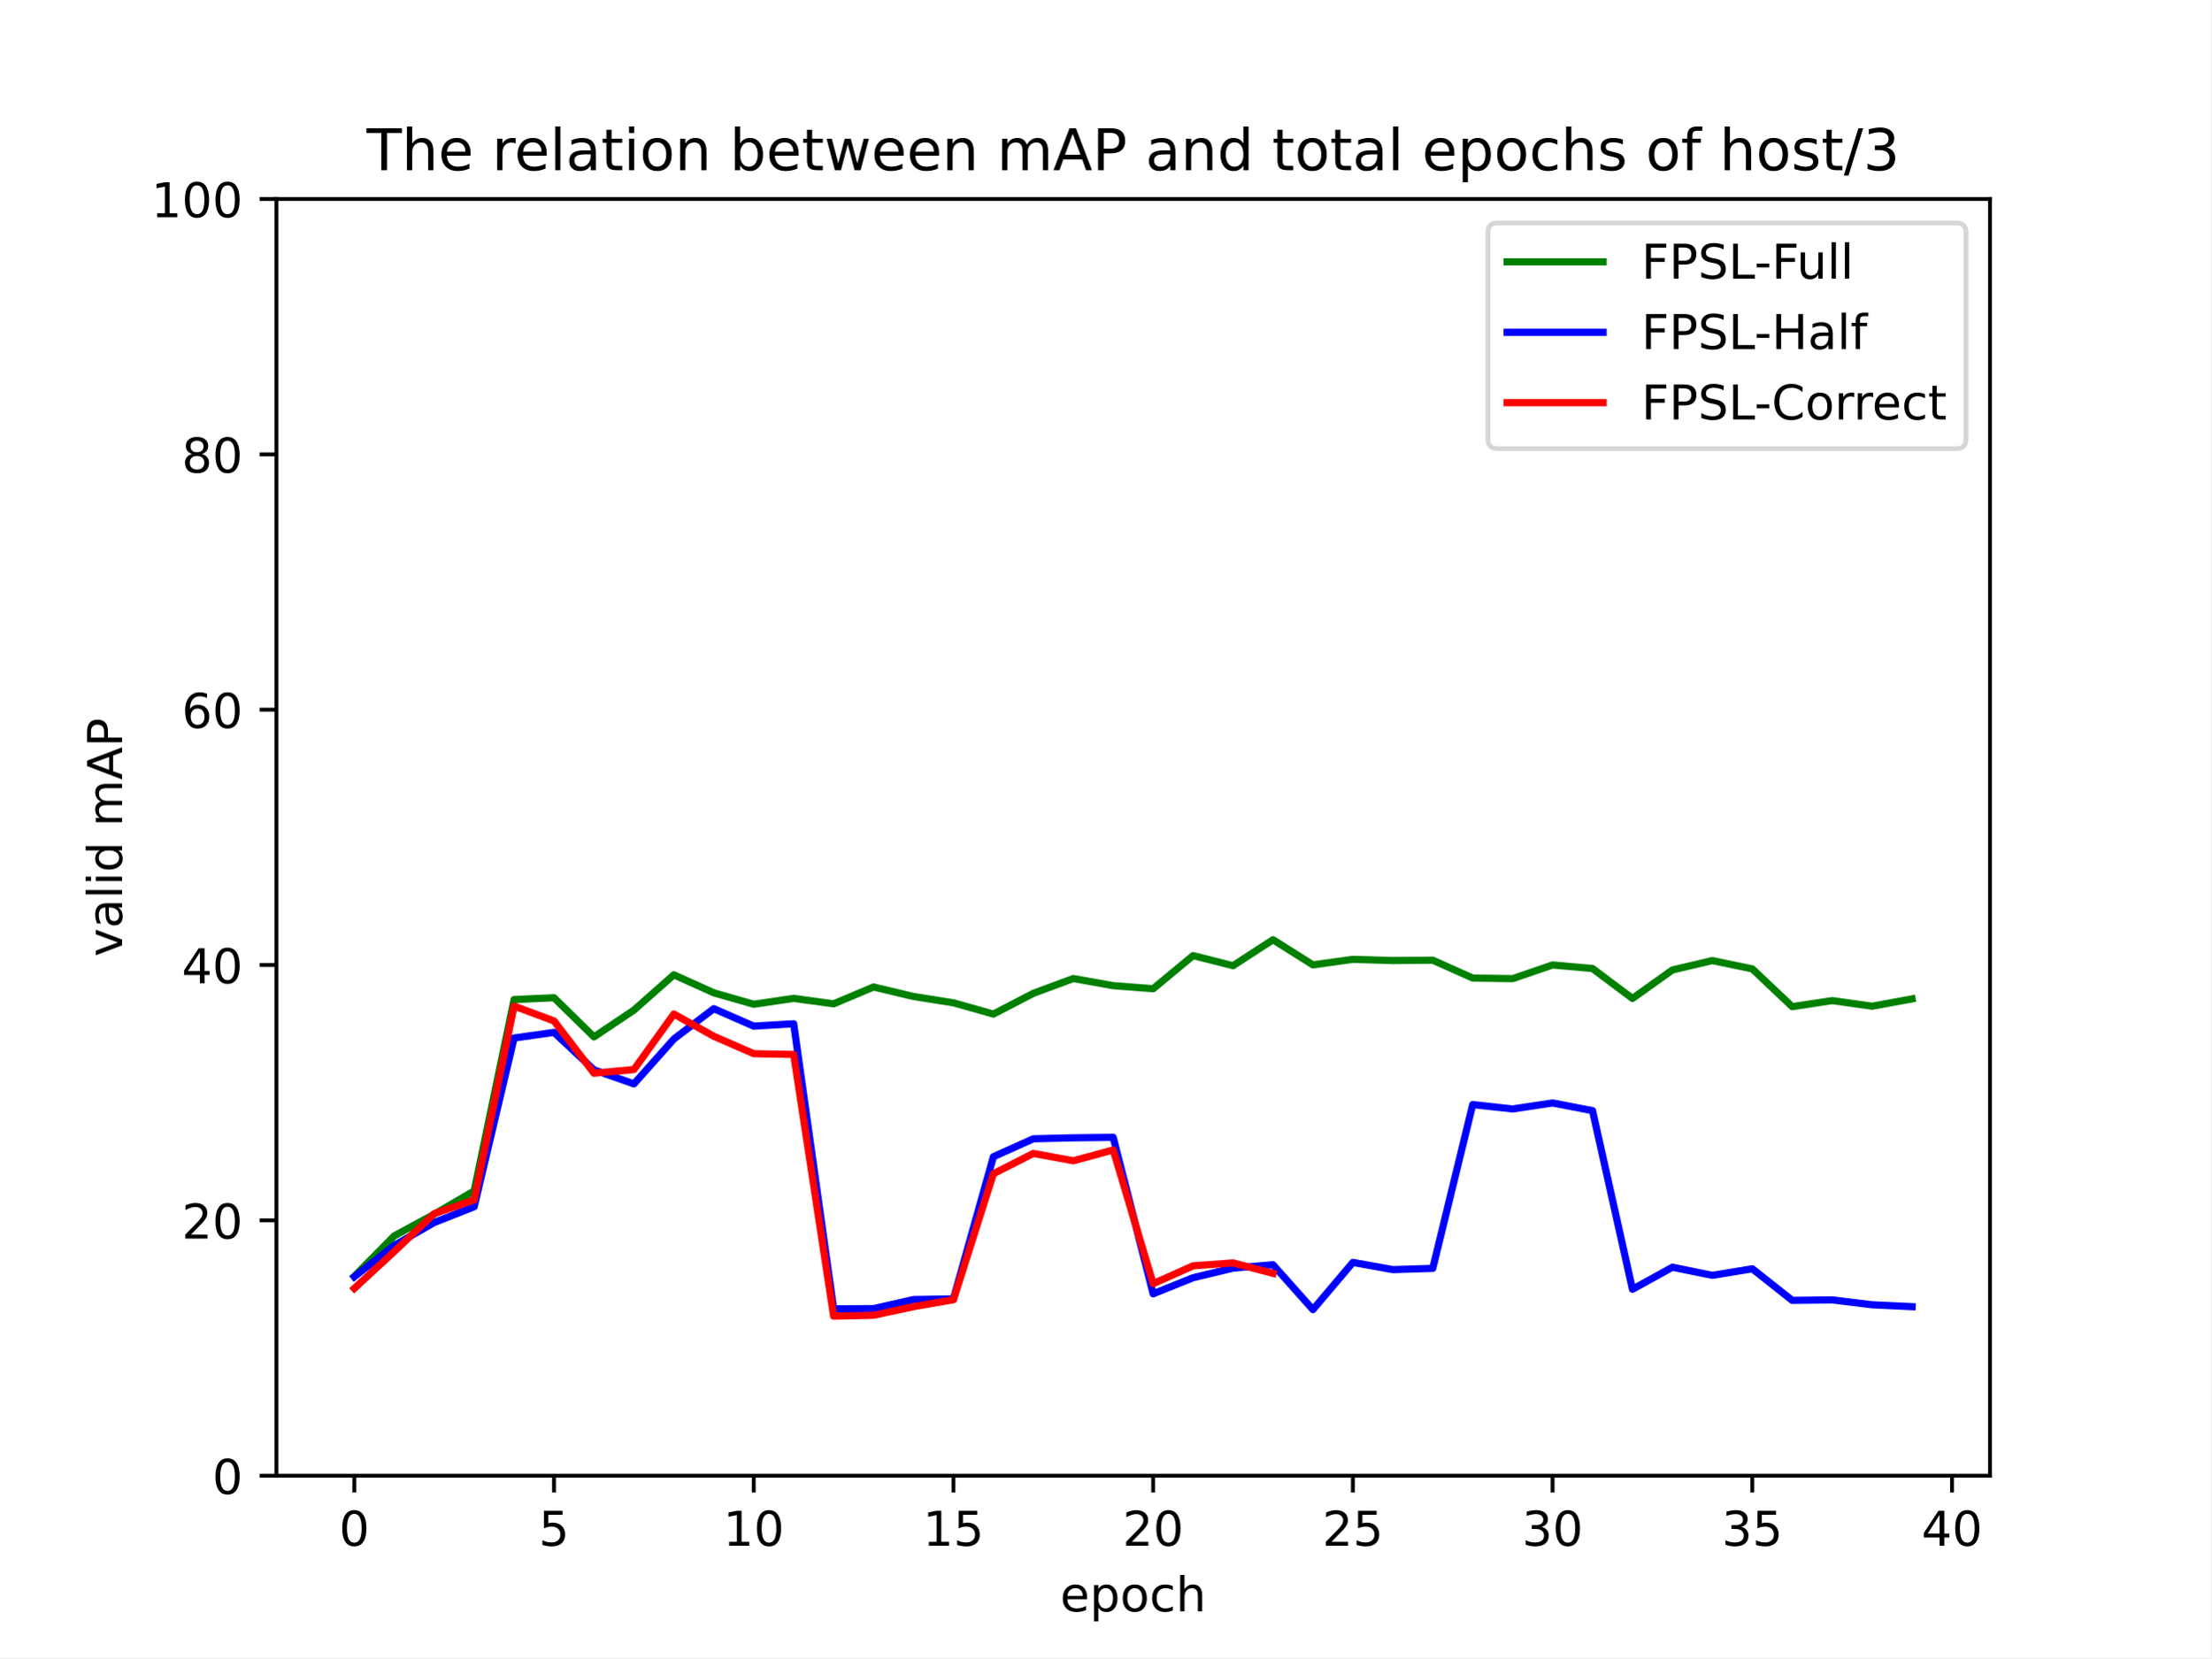
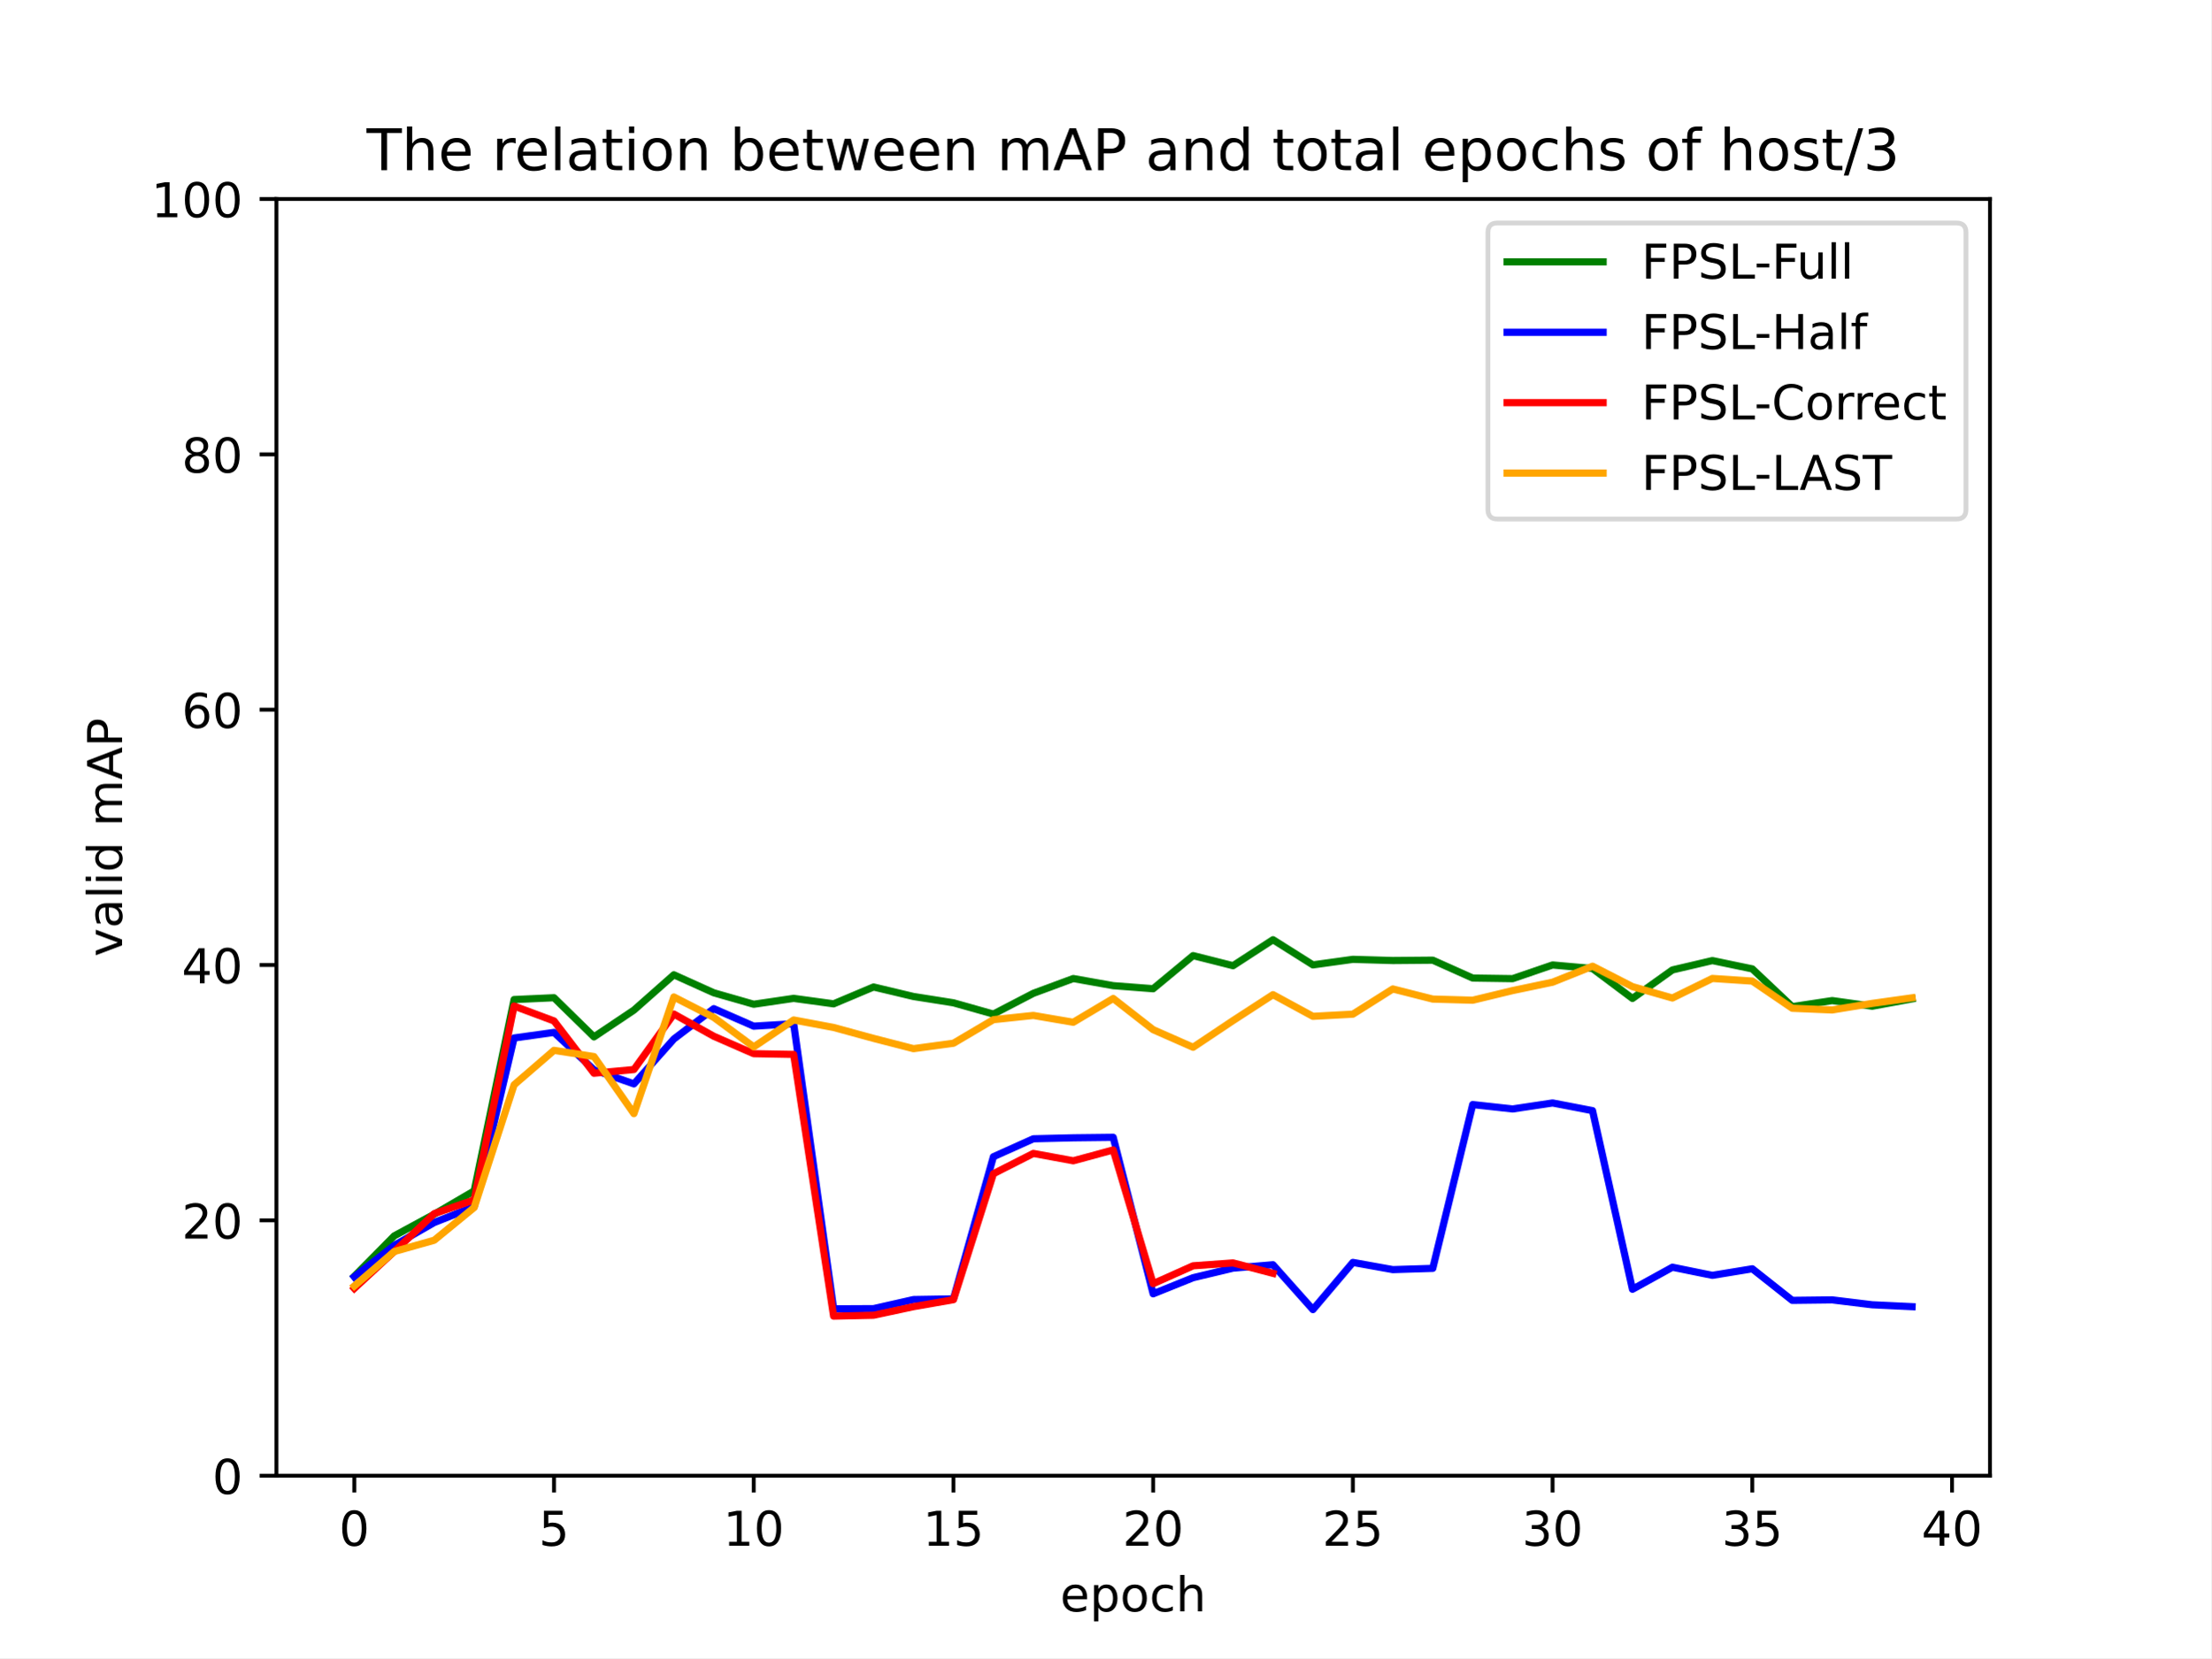
<svg xmlns="http://www.w3.org/2000/svg" xmlns:xlink="http://www.w3.org/1999/xlink" width="460.8pt" height="345.6pt" viewBox="0 0 460.8 345.6" version="1.1">
  <defs>
    <style type="text/css">*{stroke-linejoin: round; stroke-linecap: butt}</style>
  </defs>
  <g id="figure_1">
    <g id="patch_1">
      <path d="M 0 345.6  L 460.8 345.6  L 460.8 0  L 0 0  z " style="fill: #ffffff" />
    </g>
    <g id="axes_1">
      <g id="patch_2">
        <path d="M 57.6 307.584  L 414.72 307.584  L 414.72 41.472  L 57.6 41.472  z " style="fill: #ffffff" />
      </g>
      <g id="matplotlib.axis_1">
        <g id="xtick_1">
          <g id="line2d_1">
            <defs>
-               <path id="m39680743c1" d="M 0 0  L 0 3.5  " style="stroke: #000000; stroke-width: 0.8" />
-             </defs>
-             <g>
-               <use xlink:href="#m39680743c1" x="73.833" y="307.584" style="stroke: #000000; stroke-width: 0.8" />
+               <path id="m788d7ab21c" d="M 0 0  L 0 3.5  " style="stroke: #000000; stroke-width: 0.8" />
+             </defs>
+             <g>
+               <use xlink:href="#m788d7ab21c" x="73.833" y="307.584" style="stroke: #000000; stroke-width: 0.8" />
            </g>
          </g>
          <g id="text_1">
            <g transform="translate(70.65148 322.1824) scale(0.1 -0.1)">
              <defs>
                <path id="DejaVuSans-30" d="M 2034 4250  Q 1547 4250 1301 3770  Q 1056 3291 1056 2328  Q 1056 1369 1301 889  Q 1547 409 2034 409  Q 2525 409 2770 889  Q 3016 1369 3016 2328  Q 3016 3291 2770 3770  Q 2525 4250 2034 4250  z M 2034 4750  Q 2819 4750 3233 4129  Q 3647 3509 3647 2328  Q 3647 1150 3233 529  Q 2819 -91 2034 -91  Q 1250 -91 836 529  Q 422 1150 422 2328  Q 422 3509 836 4129  Q 1250 4750 2034 4750  z " transform="scale(0.015625)" />
              </defs>
              <use xlink:href="#DejaVuSans-30" />
            </g>
          </g>
        </g>
        <g id="xtick_2">
          <g id="line2d_2">
            <g>
-               <use xlink:href="#m39680743c1" x="115.455" y="307.584" style="stroke: #000000; stroke-width: 0.8" />
+               <use xlink:href="#m788d7ab21c" x="115.455" y="307.584" style="stroke: #000000; stroke-width: 0.8" />
            </g>
          </g>
          <g id="text_2">
            <g transform="translate(112.2739 322.1824) scale(0.1 -0.1)">
              <defs>
                <path id="DejaVuSans-35" d="M 691 4666  L 3169 4666  L 3169 4134  L 1269 4134  L 1269 2991  Q 1406 3038 1543 3061  Q 1681 3084 1819 3084  Q 2600 3084 3056 2656  Q 3513 2228 3513 1497  Q 3513 744 3044 326  Q 2575 -91 1722 -91  Q 1428 -91 1123 -41  Q 819 9 494 109  L 494 744  Q 775 591 1075 516  Q 1375 441 1709 441  Q 2250 441 2565 725  Q 2881 1009 2881 1497  Q 2881 1984 2565 2268  Q 2250 2553 1709 2553  Q 1456 2553 1204 2497  Q 953 2441 691 2322  L 691 4666  z " transform="scale(0.015625)" />
              </defs>
              <use xlink:href="#DejaVuSans-35" />
            </g>
          </g>
        </g>
        <g id="xtick_3">
          <g id="line2d_3">
            <g>
-               <use xlink:href="#m39680743c1" x="157.077" y="307.584" style="stroke: #000000; stroke-width: 0.8" />
+               <use xlink:href="#m788d7ab21c" x="157.077" y="307.584" style="stroke: #000000; stroke-width: 0.8" />
            </g>
          </g>
          <g id="text_3">
            <g transform="translate(150.715 322.1824) scale(0.1 -0.1)">
              <defs>
                <path id="DejaVuSans-31" d="M 794 531  L 1825 531  L 1825 4091  L 703 3866  L 703 4441  L 1819 4666  L 2450 4666  L 2450 531  L 3481 531  L 3481 0  L 794 0  L 794 531  z " transform="scale(0.015625)" />
              </defs>
              <use xlink:href="#DejaVuSans-31" />
              <use xlink:href="#DejaVuSans-30" x="63.623" />
            </g>
          </g>
        </g>
        <g id="xtick_4">
          <g id="line2d_4">
            <g>
-               <use xlink:href="#m39680743c1" x="198.7" y="307.584" style="stroke: #000000; stroke-width: 0.8" />
+               <use xlink:href="#m788d7ab21c" x="198.7" y="307.584" style="stroke: #000000; stroke-width: 0.8" />
            </g>
          </g>
          <g id="text_4">
            <g transform="translate(192.3374 322.1824) scale(0.1 -0.1)">
              <use xlink:href="#DejaVuSans-31" />
              <use xlink:href="#DejaVuSans-35" x="63.623" />
            </g>
          </g>
        </g>
        <g id="xtick_5">
          <g id="line2d_5">
            <g>
-               <use xlink:href="#m39680743c1" x="240.322" y="307.584" style="stroke: #000000; stroke-width: 0.8" />
+               <use xlink:href="#m788d7ab21c" x="240.322" y="307.584" style="stroke: #000000; stroke-width: 0.8" />
            </g>
          </g>
          <g id="text_5">
            <g transform="translate(233.9597 322.1824) scale(0.1 -0.1)">
              <defs>
                <path id="DejaVuSans-32" d="M 1228 531  L 3431 531  L 3431 0  L 469 0  L 469 531  Q 828 903 1448 1529  Q 2069 2156 2228 2338  Q 2531 2678 2651 2914  Q 2772 3150 2772 3378  Q 2772 3750 2511 3984  Q 2250 4219 1831 4219  Q 1534 4219 1204 4116  Q 875 4013 500 3803  L 500 4441  Q 881 4594 1212 4672  Q 1544 4750 1819 4750  Q 2544 4750 2975 4387  Q 3406 4025 3406 3419  Q 3406 3131 3298 2873  Q 3191 2616 2906 2266  Q 2828 2175 2409 1742  Q 1991 1309 1228 531  z " transform="scale(0.015625)" />
              </defs>
              <use xlink:href="#DejaVuSans-32" />
              <use xlink:href="#DejaVuSans-30" x="63.623" />
            </g>
          </g>
        </g>
        <g id="xtick_6">
          <g id="line2d_6">
            <g>
-               <use xlink:href="#m39680743c1" x="281.945" y="307.584" style="stroke: #000000; stroke-width: 0.8" />
+               <use xlink:href="#m788d7ab21c" x="281.945" y="307.584" style="stroke: #000000; stroke-width: 0.8" />
            </g>
          </g>
          <g id="text_6">
            <g transform="translate(275.5821 322.1824) scale(0.1 -0.1)">
              <use xlink:href="#DejaVuSans-32" />
              <use xlink:href="#DejaVuSans-35" x="63.623" />
            </g>
          </g>
        </g>
        <g id="xtick_7">
          <g id="line2d_7">
            <g>
-               <use xlink:href="#m39680743c1" x="323.567" y="307.584" style="stroke: #000000; stroke-width: 0.8" />
+               <use xlink:href="#m788d7ab21c" x="323.567" y="307.584" style="stroke: #000000; stroke-width: 0.8" />
            </g>
          </g>
          <g id="text_7">
            <g transform="translate(317.2045 322.1824) scale(0.1 -0.1)">
              <defs>
                <path id="DejaVuSans-33" d="M 2597 2516  Q 3050 2419 3304 2112  Q 3559 1806 3559 1356  Q 3559 666 3084 287  Q 2609 -91 1734 -91  Q 1441 -91 1130 -33  Q 819 25 488 141  L 488 750  Q 750 597 1062 519  Q 1375 441 1716 441  Q 2309 441 2620 675  Q 2931 909 2931 1356  Q 2931 1769 2642 2001  Q 2353 2234 1838 2234  L 1294 2234  L 1294 2753  L 1863 2753  Q 2328 2753 2575 2939  Q 2822 3125 2822 3475  Q 2822 3834 2567 4026  Q 2313 4219 1838 4219  Q 1578 4219 1281 4162  Q 984 4106 628 3988  L 628 4550  Q 988 4650 1302 4700  Q 1616 4750 1894 4750  Q 2613 4750 3031 4423  Q 3450 4097 3450 3541  Q 3450 3153 3228 2886  Q 3006 2619 2597 2516  z " transform="scale(0.015625)" />
              </defs>
              <use xlink:href="#DejaVuSans-33" />
              <use xlink:href="#DejaVuSans-30" x="63.623" />
            </g>
          </g>
        </g>
        <g id="xtick_8">
          <g id="line2d_8">
            <g>
-               <use xlink:href="#m39680743c1" x="365.189" y="307.584" style="stroke: #000000; stroke-width: 0.8" />
+               <use xlink:href="#m788d7ab21c" x="365.189" y="307.584" style="stroke: #000000; stroke-width: 0.8" />
            </g>
          </g>
          <g id="text_8">
            <g transform="translate(358.8269 322.1824) scale(0.1 -0.1)">
              <use xlink:href="#DejaVuSans-33" />
              <use xlink:href="#DejaVuSans-35" x="63.623" />
            </g>
          </g>
        </g>
        <g id="xtick_9">
          <g id="line2d_9">
            <g>
-               <use xlink:href="#m39680743c1" x="406.812" y="307.584" style="stroke: #000000; stroke-width: 0.8" />
+               <use xlink:href="#m788d7ab21c" x="406.812" y="307.584" style="stroke: #000000; stroke-width: 0.8" />
            </g>
          </g>
          <g id="text_9">
            <g transform="translate(400.4492 322.1824) scale(0.1 -0.1)">
              <defs>
                <path id="DejaVuSans-34" d="M 2419 4116  L 825 1625  L 2419 1625  L 2419 4116  z M 2253 4666  L 3047 4666  L 3047 1625  L 3713 1625  L 3713 1100  L 3047 1100  L 3047 0  L 2419 0  L 2419 1100  L 313 1100  L 313 1709  L 2253 4666  z " transform="scale(0.015625)" />
              </defs>
              <use xlink:href="#DejaVuSans-34" />
              <use xlink:href="#DejaVuSans-30" x="63.623" />
            </g>
          </g>
        </g>
        <g id="text_10">
          <g transform="translate(220.9319 335.8606) scale(0.1 -0.1)">
            <defs>
              <path id="DejaVuSans-65" d="M 3597 1894  L 3597 1613  L 953 1613  Q 991 1019 1311 708  Q 1631 397 2203 397  Q 2534 397 2845 478  Q 3156 559 3463 722  L 3463 178  Q 3153 47 2828 -22  Q 2503 -91 2169 -91  Q 1331 -91 842 396  Q 353 884 353 1716  Q 353 2575 817 3079  Q 1281 3584 2069 3584  Q 2775 3584 3186 3129  Q 3597 2675 3597 1894  z M 3022 2063  Q 3016 2534 2758 2815  Q 2500 3097 2075 3097  Q 1594 3097 1305 2825  Q 1016 2553 972 2059  L 3022 2063  z " transform="scale(0.015625)" />
              <path id="DejaVuSans-70" d="M 1159 525  L 1159 -1331  L 581 -1331  L 581 3500  L 1159 3500  L 1159 2969  Q 1341 3281 1617 3432  Q 1894 3584 2278 3584  Q 2916 3584 3314 3078  Q 3713 2572 3713 1747  Q 3713 922 3314 415  Q 2916 -91 2278 -91  Q 1894 -91 1617 61  Q 1341 213 1159 525  z M 3116 1747  Q 3116 2381 2855 2742  Q 2594 3103 2138 3103  Q 1681 3103 1420 2742  Q 1159 2381 1159 1747  Q 1159 1113 1420 752  Q 1681 391 2138 391  Q 2594 391 2855 752  Q 3116 1113 3116 1747  z " transform="scale(0.015625)" />
              <path id="DejaVuSans-6f" d="M 1959 3097  Q 1497 3097 1228 2736  Q 959 2375 959 1747  Q 959 1119 1226 758  Q 1494 397 1959 397  Q 2419 397 2687 759  Q 2956 1122 2956 1747  Q 2956 2369 2687 2733  Q 2419 3097 1959 3097  z M 1959 3584  Q 2709 3584 3137 3096  Q 3566 2609 3566 1747  Q 3566 888 3137 398  Q 2709 -91 1959 -91  Q 1206 -91 779 398  Q 353 888 353 1747  Q 353 2609 779 3096  Q 1206 3584 1959 3584  z " transform="scale(0.015625)" />
              <path id="DejaVuSans-63" d="M 3122 3366  L 3122 2828  Q 2878 2963 2633 3030  Q 2388 3097 2138 3097  Q 1578 3097 1268 2742  Q 959 2388 959 1747  Q 959 1106 1268 751  Q 1578 397 2138 397  Q 2388 397 2633 464  Q 2878 531 3122 666  L 3122 134  Q 2881 22 2623 -34  Q 2366 -91 2075 -91  Q 1284 -91 818 406  Q 353 903 353 1747  Q 353 2603 823 3093  Q 1294 3584 2113 3584  Q 2378 3584 2631 3529  Q 2884 3475 3122 3366  z " transform="scale(0.015625)" />
              <path id="DejaVuSans-68" d="M 3513 2113  L 3513 0  L 2938 0  L 2938 2094  Q 2938 2591 2744 2837  Q 2550 3084 2163 3084  Q 1697 3084 1428 2787  Q 1159 2491 1159 1978  L 1159 0  L 581 0  L 581 4863  L 1159 4863  L 1159 2956  Q 1366 3272 1645 3428  Q 1925 3584 2291 3584  Q 2894 3584 3203 3211  Q 3513 2838 3513 2113  z " transform="scale(0.015625)" />
            </defs>
            <use xlink:href="#DejaVuSans-65" />
            <use xlink:href="#DejaVuSans-70" x="61.523" />
            <use xlink:href="#DejaVuSans-6f" x="125" />
            <use xlink:href="#DejaVuSans-63" x="186.182" />
            <use xlink:href="#DejaVuSans-68" x="241.162" />
          </g>
        </g>
      </g>
      <g id="matplotlib.axis_2">
        <g id="ytick_1">
          <g id="line2d_10">
            <defs>
-               <path id="me8aada257a" d="M 0 0  L -3.5 0  " style="stroke: #000000; stroke-width: 0.8" />
-             </defs>
-             <g>
-               <use xlink:href="#me8aada257a" x="57.6" y="307.584" style="stroke: #000000; stroke-width: 0.8" />
+               <path id="mf0fa1114d0" d="M 0 0  L -3.5 0  " style="stroke: #000000; stroke-width: 0.8" />
+             </defs>
+             <g>
+               <use xlink:href="#mf0fa1114d0" x="57.6" y="307.584" style="stroke: #000000; stroke-width: 0.8" />
            </g>
          </g>
          <g id="text_11">
            <g transform="translate(44.2375 311.3832) scale(0.1 -0.1)">
              <use xlink:href="#DejaVuSans-30" />
            </g>
          </g>
        </g>
        <g id="ytick_2">
          <g id="line2d_11">
            <g>
-               <use xlink:href="#me8aada257a" x="57.6" y="254.362" style="stroke: #000000; stroke-width: 0.8" />
+               <use xlink:href="#mf0fa1114d0" x="57.6" y="254.362" style="stroke: #000000; stroke-width: 0.8" />
            </g>
          </g>
          <g id="text_12">
            <g transform="translate(37.875 258.1608) scale(0.1 -0.1)">
              <use xlink:href="#DejaVuSans-32" />
              <use xlink:href="#DejaVuSans-30" x="63.623" />
            </g>
          </g>
        </g>
        <g id="ytick_3">
          <g id="line2d_12">
            <g>
-               <use xlink:href="#me8aada257a" x="57.6" y="201.139" style="stroke: #000000; stroke-width: 0.8" />
+               <use xlink:href="#mf0fa1114d0" x="57.6" y="201.139" style="stroke: #000000; stroke-width: 0.8" />
            </g>
          </g>
          <g id="text_13">
            <g transform="translate(37.875 204.9384) scale(0.1 -0.1)">
              <use xlink:href="#DejaVuSans-34" />
              <use xlink:href="#DejaVuSans-30" x="63.623" />
            </g>
          </g>
        </g>
        <g id="ytick_4">
          <g id="line2d_13">
            <g>
-               <use xlink:href="#me8aada257a" x="57.6" y="147.917" style="stroke: #000000; stroke-width: 0.8" />
+               <use xlink:href="#mf0fa1114d0" x="57.6" y="147.917" style="stroke: #000000; stroke-width: 0.8" />
            </g>
          </g>
          <g id="text_14">
            <g transform="translate(37.875 151.716) scale(0.1 -0.1)">
              <defs>
                <path id="DejaVuSans-36" d="M 2113 2584  Q 1688 2584 1439 2293  Q 1191 2003 1191 1497  Q 1191 994 1439 701  Q 1688 409 2113 409  Q 2538 409 2786 701  Q 3034 994 3034 1497  Q 3034 2003 2786 2293  Q 2538 2584 2113 2584  z M 3366 4563  L 3366 3988  Q 3128 4100 2886 4159  Q 2644 4219 2406 4219  Q 1781 4219 1451 3797  Q 1122 3375 1075 2522  Q 1259 2794 1537 2939  Q 1816 3084 2150 3084  Q 2853 3084 3261 2657  Q 3669 2231 3669 1497  Q 3669 778 3244 343  Q 2819 -91 2113 -91  Q 1303 -91 875 529  Q 447 1150 447 2328  Q 447 3434 972 4092  Q 1497 4750 2381 4750  Q 2619 4750 2861 4703  Q 3103 4656 3366 4563  z " transform="scale(0.015625)" />
              </defs>
              <use xlink:href="#DejaVuSans-36" />
              <use xlink:href="#DejaVuSans-30" x="63.623" />
            </g>
          </g>
        </g>
        <g id="ytick_5">
          <g id="line2d_14">
            <g>
-               <use xlink:href="#me8aada257a" x="57.6" y="94.694" style="stroke: #000000; stroke-width: 0.8" />
+               <use xlink:href="#mf0fa1114d0" x="57.6" y="94.694" style="stroke: #000000; stroke-width: 0.8" />
            </g>
          </g>
          <g id="text_15">
            <g transform="translate(37.875 98.49362) scale(0.1 -0.1)">
              <defs>
                <path id="DejaVuSans-38" d="M 2034 2216  Q 1584 2216 1326 1975  Q 1069 1734 1069 1313  Q 1069 891 1326 650  Q 1584 409 2034 409  Q 2484 409 2743 651  Q 3003 894 3003 1313  Q 3003 1734 2745 1975  Q 2488 2216 2034 2216  z M 1403 2484  Q 997 2584 770 2862  Q 544 3141 544 3541  Q 544 4100 942 4425  Q 1341 4750 2034 4750  Q 2731 4750 3128 4425  Q 3525 4100 3525 3541  Q 3525 3141 3298 2862  Q 3072 2584 2669 2484  Q 3125 2378 3379 2068  Q 3634 1759 3634 1313  Q 3634 634 3220 271  Q 2806 -91 2034 -91  Q 1263 -91 848 271  Q 434 634 434 1313  Q 434 1759 690 2068  Q 947 2378 1403 2484  z M 1172 3481  Q 1172 3119 1398 2916  Q 1625 2713 2034 2713  Q 2441 2713 2670 2916  Q 2900 3119 2900 3481  Q 2900 3844 2670 4047  Q 2441 4250 2034 4250  Q 1625 4250 1398 4047  Q 1172 3844 1172 3481  z " transform="scale(0.015625)" />
              </defs>
              <use xlink:href="#DejaVuSans-38" />
              <use xlink:href="#DejaVuSans-30" x="63.623" />
            </g>
          </g>
        </g>
        <g id="ytick_6">
          <g id="line2d_15">
            <g>
-               <use xlink:href="#me8aada257a" x="57.6" y="41.472" style="stroke: #000000; stroke-width: 0.8" />
+               <use xlink:href="#mf0fa1114d0" x="57.6" y="41.472" style="stroke: #000000; stroke-width: 0.8" />
            </g>
          </g>
          <g id="text_16">
            <g transform="translate(31.5125 45.27122) scale(0.1 -0.1)">
              <use xlink:href="#DejaVuSans-31" />
              <use xlink:href="#DejaVuSans-30" x="63.623" />
              <use xlink:href="#DejaVuSans-30" x="127.246" />
            </g>
          </g>
        </g>
        <g id="text_17">
          <g transform="translate(25.43281 199.3983) rotate(-90) scale(0.1 -0.1)">
            <defs>
              <path id="DejaVuSans-76" d="M 191 3500  L 800 3500  L 1894 563  L 2988 3500  L 3597 3500  L 2284 0  L 1503 0  L 191 3500  z " transform="scale(0.015625)" />
              <path id="DejaVuSans-61" d="M 2194 1759  Q 1497 1759 1228 1600  Q 959 1441 959 1056  Q 959 750 1161 570  Q 1363 391 1709 391  Q 2188 391 2477 730  Q 2766 1069 2766 1631  L 2766 1759  L 2194 1759  z M 3341 1997  L 3341 0  L 2766 0  L 2766 531  Q 2569 213 2275 61  Q 1981 -91 1556 -91  Q 1019 -91 701 211  Q 384 513 384 1019  Q 384 1609 779 1909  Q 1175 2209 1959 2209  L 2766 2209  L 2766 2266  Q 2766 2663 2505 2880  Q 2244 3097 1772 3097  Q 1472 3097 1187 3025  Q 903 2953 641 2809  L 641 3341  Q 956 3463 1253 3523  Q 1550 3584 1831 3584  Q 2591 3584 2966 3190  Q 3341 2797 3341 1997  z " transform="scale(0.015625)" />
              <path id="DejaVuSans-6c" d="M 603 4863  L 1178 4863  L 1178 0  L 603 0  L 603 4863  z " transform="scale(0.015625)" />
              <path id="DejaVuSans-69" d="M 603 3500  L 1178 3500  L 1178 0  L 603 0  L 603 3500  z M 603 4863  L 1178 4863  L 1178 4134  L 603 4134  L 603 4863  z " transform="scale(0.015625)" />
              <path id="DejaVuSans-64" d="M 2906 2969  L 2906 4863  L 3481 4863  L 3481 0  L 2906 0  L 2906 525  Q 2725 213 2448 61  Q 2172 -91 1784 -91  Q 1150 -91 751 415  Q 353 922 353 1747  Q 353 2572 751 3078  Q 1150 3584 1784 3584  Q 2172 3584 2448 3432  Q 2725 3281 2906 2969  z M 947 1747  Q 947 1113 1208 752  Q 1469 391 1925 391  Q 2381 391 2643 752  Q 2906 1113 2906 1747  Q 2906 2381 2643 2742  Q 2381 3103 1925 3103  Q 1469 3103 1208 2742  Q 947 2381 947 1747  z " transform="scale(0.015625)" />
              <path id="DejaVuSans-20" transform="scale(0.015625)" />
              <path id="DejaVuSans-6d" d="M 3328 2828  Q 3544 3216 3844 3400  Q 4144 3584 4550 3584  Q 5097 3584 5394 3201  Q 5691 2819 5691 2113  L 5691 0  L 5113 0  L 5113 2094  Q 5113 2597 4934 2840  Q 4756 3084 4391 3084  Q 3944 3084 3684 2787  Q 3425 2491 3425 1978  L 3425 0  L 2847 0  L 2847 2094  Q 2847 2600 2669 2842  Q 2491 3084 2119 3084  Q 1678 3084 1418 2786  Q 1159 2488 1159 1978  L 1159 0  L 581 0  L 581 3500  L 1159 3500  L 1159 2956  Q 1356 3278 1631 3431  Q 1906 3584 2284 3584  Q 2666 3584 2933 3390  Q 3200 3197 3328 2828  z " transform="scale(0.015625)" />
              <path id="DejaVuSans-41" d="M 2188 4044  L 1331 1722  L 3047 1722  L 2188 4044  z M 1831 4666  L 2547 4666  L 4325 0  L 3669 0  L 3244 1197  L 1141 1197  L 716 0  L 50 0  L 1831 4666  z " transform="scale(0.015625)" />
              <path id="DejaVuSans-50" d="M 1259 4147  L 1259 2394  L 2053 2394  Q 2494 2394 2734 2622  Q 2975 2850 2975 3272  Q 2975 3691 2734 3919  Q 2494 4147 2053 4147  L 1259 4147  z M 628 4666  L 2053 4666  Q 2838 4666 3239 4311  Q 3641 3956 3641 3272  Q 3641 2581 3239 2228  Q 2838 1875 2053 1875  L 1259 1875  L 1259 0  L 628 0  L 628 4666  z " transform="scale(0.015625)" />
            </defs>
            <use xlink:href="#DejaVuSans-76" />
            <use xlink:href="#DejaVuSans-61" x="59.18" />
            <use xlink:href="#DejaVuSans-6c" x="120.459" />
            <use xlink:href="#DejaVuSans-69" x="148.242" />
            <use xlink:href="#DejaVuSans-64" x="176.025" />
            <use xlink:href="#DejaVuSans-20" x="239.502" />
            <use xlink:href="#DejaVuSans-6d" x="271.289" />
            <use xlink:href="#DejaVuSans-41" x="368.701" />
            <use xlink:href="#DejaVuSans-50" x="437.109" />
          </g>
        </g>
      </g>
      <g id="line2d_16">
-         <path d="M 73.833 266.021  L 82.157 257.601  L 90.482 253.094  L 98.806 248.231  L 107.131 208.342  L 115.455 207.96  L 123.78 216.12  L 132.104 210.543  L 140.429 203.179  L 148.753 206.93  L 157.077 209.318  L 165.402 208.096  L 173.726 209.23  L 182.051 205.72  L 190.375 207.701  L 198.7 209.017  L 207.024 211.364  L 215.349 207.043  L 223.673 203.957  L 231.998 205.444  L 240.322 206.082  L 248.647 199.18  L 256.971 201.28  L 265.296 195.868  L 273.62 201.112  L 281.945 199.959  L 290.269 200.205  L 298.594 200.132  L 306.918 203.857  L 315.243 203.981  L 323.567 201.129  L 331.891 201.873  L 340.216 208.108  L 348.54 202.167  L 356.865 200.215  L 365.189 201.95  L 373.514 209.819  L 381.838 208.555  L 390.163 209.725  L 398.487 208.198  " clip-path="url(#pafab62bc02)" style="fill: none; stroke: #008000; stroke-width: 1.5; stroke-linecap: square" />
+         <path d="M 73.833 266.021  L 82.157 257.601  L 90.482 253.094  L 98.806 248.231  L 107.131 208.342  L 115.455 207.96  L 123.78 216.12  L 132.104 210.543  L 140.429 203.179  L 148.753 206.93  L 157.077 209.318  L 165.402 208.096  L 173.726 209.23  L 182.051 205.72  L 190.375 207.701  L 198.7 209.017  L 207.024 211.364  L 215.349 207.043  L 223.673 203.957  L 231.998 205.444  L 240.322 206.082  L 248.647 199.18  L 256.971 201.28  L 265.296 195.868  L 273.62 201.112  L 281.945 199.959  L 290.269 200.205  L 298.594 200.132  L 306.918 203.857  L 315.243 203.981  L 323.567 201.129  L 331.891 201.873  L 340.216 208.108  L 348.54 202.167  L 356.865 200.215  L 365.189 201.95  L 373.514 209.819  L 381.838 208.555  L 390.163 209.725  L 398.487 208.198  " clip-path="url(#p931180cf78)" style="fill: none; stroke: #008000; stroke-width: 1.5; stroke-linecap: square" />
      </g>
      <g id="line2d_17">
-         <path d="M 73.833 266.13  L 82.157 259.592  L 90.482 254.82  L 98.806 251.528  L 107.131 216.352  L 115.455 215.187  L 123.78 223  L 132.104 225.918  L 140.429 216.563  L 148.753 210.238  L 157.077 213.884  L 165.402 213.385  L 173.726 272.806  L 182.051 272.764  L 190.375 270.872  L 198.7 270.731  L 207.024 241.103  L 215.349 237.362  L 223.673 237.16  L 231.998 237.061  L 240.322 269.675  L 248.647 266.319  L 256.971 264.327  L 265.296 263.615  L 273.62 272.962  L 281.945 263.129  L 290.269 264.633  L 298.594 264.371  L 306.918 230.23  L 315.243 231.145  L 323.567 229.895  L 331.891 231.497  L 340.216 268.726  L 348.54 264.133  L 356.865 265.828  L 365.189 264.457  L 373.514 271.042  L 381.838 270.941  L 390.163 271.961  L 398.487 272.359  " clip-path="url(#pafab62bc02)" style="fill: none; stroke: #0000ff; stroke-width: 1.5; stroke-linecap: square" />
+         <path d="M 73.833 266.13  L 82.157 259.592  L 90.482 254.82  L 98.806 251.528  L 107.131 216.352  L 115.455 215.187  L 123.78 223  L 132.104 225.918  L 140.429 216.563  L 148.753 210.238  L 157.077 213.884  L 165.402 213.385  L 173.726 272.806  L 182.051 272.764  L 190.375 270.872  L 198.7 270.731  L 207.024 241.103  L 215.349 237.362  L 223.673 237.16  L 231.998 237.061  L 240.322 269.675  L 248.647 266.319  L 256.971 264.327  L 265.296 263.615  L 273.62 272.962  L 281.945 263.129  L 290.269 264.633  L 298.594 264.371  L 306.918 230.23  L 315.243 231.145  L 323.567 229.895  L 331.891 231.497  L 340.216 268.726  L 348.54 264.133  L 356.865 265.828  L 365.189 264.457  L 373.514 271.042  L 381.838 270.941  L 390.163 271.961  L 398.487 272.359  " clip-path="url(#p931180cf78)" style="fill: none; stroke: #0000ff; stroke-width: 1.5; stroke-linecap: square" />
      </g>
      <g id="line2d_18">
-         <path d="M 73.833 268.552  L 82.157 260.854  L 90.482 252.973  L 98.806 250.111  L 107.131 209.694  L 115.455 212.797  L 123.78 223.695  L 132.104 222.927  L 140.429 211.358  L 148.753 215.992  L 157.077 219.623  L 165.402 219.778  L 173.726 274.327  L 182.051 274.144  L 190.375 272.355  L 198.7 270.898  L 207.024 244.644  L 215.349 240.413  L 223.673 241.947  L 231.998 239.691  L 240.322 267.563  L 248.647 263.837  L 256.971 263.236  L 265.296 265.41  " clip-path="url(#pafab62bc02)" style="fill: none; stroke: #ff0000; stroke-width: 1.5; stroke-linecap: square" />
+         <path d="M 73.833 268.552  L 82.157 260.854  L 90.482 252.973  L 98.806 250.111  L 107.131 209.694  L 115.455 212.797  L 123.78 223.695  L 132.104 222.927  L 140.429 211.358  L 148.753 215.992  L 157.077 219.623  L 165.402 219.778  L 173.726 274.327  L 182.051 274.144  L 190.375 272.355  L 198.7 270.898  L 207.024 244.644  L 215.349 240.413  L 223.673 241.947  L 231.998 239.691  L 240.322 267.563  L 248.647 263.837  L 256.971 263.236  L 265.296 265.41  " clip-path="url(#p931180cf78)" style="fill: none; stroke: #ff0000; stroke-width: 1.5; stroke-linecap: square" />
+       </g>
+       <g id="line2d_19">
+         <path d="M 73.833 268.045  L 82.157 260.86  L 90.482 258.512  L 98.806 251.69  L 107.131 226.116  L 115.455 218.926  L 123.78 220.221  L 132.104 232.121  L 140.429 207.803  L 148.753 212.058  L 157.077 218.206  L 165.402 212.598  L 173.726 214.158  L 182.051 216.434  L 190.375 218.576  L 198.7 217.447  L 207.024 212.532  L 215.349 211.651  L 223.673 213.073  L 231.998 208.119  L 240.322 214.619  L 248.647 218.286  L 256.971 212.724  L 265.296 207.319  L 273.62 211.838  L 281.945 211.386  L 290.269 206.133  L 298.594 208.242  L 306.918 208.478  L 315.243 206.467  L 323.567 204.723  L 331.891 201.391  L 340.216 205.648  L 348.54 208.017  L 356.865 203.939  L 365.189 204.491  L 373.514 210.157  L 381.838 210.506  L 390.163 209.145  L 398.487 207.982  " clip-path="url(#p931180cf78)" style="fill: none; stroke: #ffa500; stroke-width: 1.5; stroke-linecap: square" />
      </g>
      <g id="patch_3">
        <path d="M 57.6 307.584  L 57.6 41.472  " style="fill: none; stroke: #000000; stroke-width: 0.8; stroke-linejoin: miter; stroke-linecap: square" />
      </g>
      <g id="patch_4">
        <path d="M 414.72 307.584  L 414.72 41.472  " style="fill: none; stroke: #000000; stroke-width: 0.8; stroke-linejoin: miter; stroke-linecap: square" />
      </g>
      <g id="patch_5">
        <path d="M 57.6 307.584  L 414.72 307.584  " style="fill: none; stroke: #000000; stroke-width: 0.8; stroke-linejoin: miter; stroke-linecap: square" />
      </g>
      <g id="patch_6">
        <path d="M 57.6 41.472  L 414.72 41.472  " style="fill: none; stroke: #000000; stroke-width: 0.8; stroke-linejoin: miter; stroke-linecap: square" />
      </g>
      <g id="text_18">
        <g transform="translate(76.39219 35.472) scale(0.12 -0.12)">
          <defs>
            <path id="DejaVuSans-54" d="M -19 4666  L 3928 4666  L 3928 4134  L 2272 4134  L 2272 0  L 1638 0  L 1638 4134  L -19 4134  L -19 4666  z " transform="scale(0.015625)" />
            <path id="DejaVuSans-72" d="M 2631 2963  Q 2534 3019 2420 3045  Q 2306 3072 2169 3072  Q 1681 3072 1420 2755  Q 1159 2438 1159 1844  L 1159 0  L 581 0  L 581 3500  L 1159 3500  L 1159 2956  Q 1341 3275 1631 3429  Q 1922 3584 2338 3584  Q 2397 3584 2469 3576  Q 2541 3569 2628 3553  L 2631 2963  z " transform="scale(0.015625)" />
            <path id="DejaVuSans-74" d="M 1172 4494  L 1172 3500  L 2356 3500  L 2356 3053  L 1172 3053  L 1172 1153  Q 1172 725 1289 603  Q 1406 481 1766 481  L 2356 481  L 2356 0  L 1766 0  Q 1100 0 847 248  Q 594 497 594 1153  L 594 3053  L 172 3053  L 172 3500  L 594 3500  L 594 4494  L 1172 4494  z " transform="scale(0.015625)" />
            <path id="DejaVuSans-6e" d="M 3513 2113  L 3513 0  L 2938 0  L 2938 2094  Q 2938 2591 2744 2837  Q 2550 3084 2163 3084  Q 1697 3084 1428 2787  Q 1159 2491 1159 1978  L 1159 0  L 581 0  L 581 3500  L 1159 3500  L 1159 2956  Q 1366 3272 1645 3428  Q 1925 3584 2291 3584  Q 2894 3584 3203 3211  Q 3513 2838 3513 2113  z " transform="scale(0.015625)" />
            <path id="DejaVuSans-62" d="M 3116 1747  Q 3116 2381 2855 2742  Q 2594 3103 2138 3103  Q 1681 3103 1420 2742  Q 1159 2381 1159 1747  Q 1159 1113 1420 752  Q 1681 391 2138 391  Q 2594 391 2855 752  Q 3116 1113 3116 1747  z M 1159 2969  Q 1341 3281 1617 3432  Q 1894 3584 2278 3584  Q 2916 3584 3314 3078  Q 3713 2572 3713 1747  Q 3713 922 3314 415  Q 2916 -91 2278 -91  Q 1894 -91 1617 61  Q 1341 213 1159 525  L 1159 0  L 581 0  L 581 4863  L 1159 4863  L 1159 2969  z " transform="scale(0.015625)" />
            <path id="DejaVuSans-77" d="M 269 3500  L 844 3500  L 1563 769  L 2278 3500  L 2956 3500  L 3675 769  L 4391 3500  L 4966 3500  L 4050 0  L 3372 0  L 2619 2869  L 1863 0  L 1184 0  L 269 3500  z " transform="scale(0.015625)" />
            <path id="DejaVuSans-73" d="M 2834 3397  L 2834 2853  Q 2591 2978 2328 3040  Q 2066 3103 1784 3103  Q 1356 3103 1142 2972  Q 928 2841 928 2578  Q 928 2378 1081 2264  Q 1234 2150 1697 2047  L 1894 2003  Q 2506 1872 2764 1633  Q 3022 1394 3022 966  Q 3022 478 2636 193  Q 2250 -91 1575 -91  Q 1294 -91 989 -36  Q 684 19 347 128  L 347 722  Q 666 556 975 473  Q 1284 391 1588 391  Q 1994 391 2212 530  Q 2431 669 2431 922  Q 2431 1156 2273 1281  Q 2116 1406 1581 1522  L 1381 1569  Q 847 1681 609 1914  Q 372 2147 372 2553  Q 372 3047 722 3315  Q 1072 3584 1716 3584  Q 2034 3584 2315 3537  Q 2597 3491 2834 3397  z " transform="scale(0.015625)" />
            <path id="DejaVuSans-66" d="M 2375 4863  L 2375 4384  L 1825 4384  Q 1516 4384 1395 4259  Q 1275 4134 1275 3809  L 1275 3500  L 2222 3500  L 2222 3053  L 1275 3053  L 1275 0  L 697 0  L 697 3053  L 147 3053  L 147 3500  L 697 3500  L 697 3744  Q 697 4328 969 4595  Q 1241 4863 1831 4863  L 2375 4863  z " transform="scale(0.015625)" />
            <path id="DejaVuSans-2f" d="M 1625 4666  L 2156 4666  L 531 -594  L 0 -594  L 1625 4666  z " transform="scale(0.015625)" />
          </defs>
          <use xlink:href="#DejaVuSans-54" />
          <use xlink:href="#DejaVuSans-68" x="61.084" />
          <use xlink:href="#DejaVuSans-65" x="124.463" />
          <use xlink:href="#DejaVuSans-20" x="185.986" />
          <use xlink:href="#DejaVuSans-72" x="217.773" />
          <use xlink:href="#DejaVuSans-65" x="256.637" />
          <use xlink:href="#DejaVuSans-6c" x="318.16" />
          <use xlink:href="#DejaVuSans-61" x="345.943" />
          <use xlink:href="#DejaVuSans-74" x="407.223" />
          <use xlink:href="#DejaVuSans-69" x="446.432" />
          <use xlink:href="#DejaVuSans-6f" x="474.215" />
          <use xlink:href="#DejaVuSans-6e" x="535.396" />
          <use xlink:href="#DejaVuSans-20" x="598.775" />
          <use xlink:href="#DejaVuSans-62" x="630.562" />
          <use xlink:href="#DejaVuSans-65" x="694.039" />
          <use xlink:href="#DejaVuSans-74" x="755.562" />
          <use xlink:href="#DejaVuSans-77" x="794.771" />
          <use xlink:href="#DejaVuSans-65" x="876.559" />
          <use xlink:href="#DejaVuSans-65" x="938.082" />
          <use xlink:href="#DejaVuSans-6e" x="999.605" />
          <use xlink:href="#DejaVuSans-20" x="1062.984" />
          <use xlink:href="#DejaVuSans-6d" x="1094.771" />
          <use xlink:href="#DejaVuSans-41" x="1192.184" />
          <use xlink:href="#DejaVuSans-50" x="1260.592" />
          <use xlink:href="#DejaVuSans-20" x="1320.895" />
          <use xlink:href="#DejaVuSans-61" x="1352.682" />
          <use xlink:href="#DejaVuSans-6e" x="1413.961" />
          <use xlink:href="#DejaVuSans-64" x="1477.34" />
          <use xlink:href="#DejaVuSans-20" x="1540.816" />
          <use xlink:href="#DejaVuSans-74" x="1572.604" />
          <use xlink:href="#DejaVuSans-6f" x="1611.812" />
          <use xlink:href="#DejaVuSans-74" x="1672.994" />
          <use xlink:href="#DejaVuSans-61" x="1712.203" />
          <use xlink:href="#DejaVuSans-6c" x="1773.482" />
          <use xlink:href="#DejaVuSans-20" x="1801.266" />
          <use xlink:href="#DejaVuSans-65" x="1833.053" />
          <use xlink:href="#DejaVuSans-70" x="1894.576" />
          <use xlink:href="#DejaVuSans-6f" x="1958.053" />
          <use xlink:href="#DejaVuSans-63" x="2019.234" />
          <use xlink:href="#DejaVuSans-68" x="2074.215" />
          <use xlink:href="#DejaVuSans-73" x="2137.594" />
          <use xlink:href="#DejaVuSans-20" x="2189.693" />
          <use xlink:href="#DejaVuSans-6f" x="2221.48" />
          <use xlink:href="#DejaVuSans-66" x="2282.662" />
          <use xlink:href="#DejaVuSans-20" x="2317.867" />
          <use xlink:href="#DejaVuSans-68" x="2349.654" />
          <use xlink:href="#DejaVuSans-6f" x="2413.033" />
          <use xlink:href="#DejaVuSans-73" x="2474.215" />
          <use xlink:href="#DejaVuSans-74" x="2526.314" />
          <use xlink:href="#DejaVuSans-2f" x="2565.523" />
          <use xlink:href="#DejaVuSans-33" x="2599.215" />
        </g>
      </g>
      <g id="legend_1">
        <g id="patch_7">
-           <path d="M 312.09 93.506  L 407.72 93.506  Q 409.72 93.506 409.72 91.506  L 409.72 48.472  Q 409.72 46.472 407.72 46.472  L 312.09 46.472  Q 310.09 46.472 310.09 48.472  L 310.09 91.506  Q 310.09 93.506 312.09 93.506  z " style="fill: #ffffff; opacity: 0.8; stroke: #cccccc; stroke-linejoin: miter" />
-         </g>
-         <g id="line2d_19">
+           <path d="M 312.09 108.184  L 407.72 108.184  Q 409.72 108.184 409.72 106.184  L 409.72 48.472  Q 409.72 46.472 407.72 46.472  L 312.09 46.472  Q 310.09 46.472 310.09 48.472  L 310.09 106.184  Q 310.09 108.184 312.09 108.184  z " style="fill: #ffffff; opacity: 0.8; stroke: #cccccc; stroke-linejoin: miter" />
+         </g>
+         <g id="line2d_20">
          <path d="M 314.09 54.57  L 324.09 54.57  L 334.09 54.57  " style="fill: none; stroke: #008000; stroke-width: 1.5; stroke-linecap: square" />
        </g>
        <g id="text_19">
          <g transform="translate(342.0903 58.07044) scale(0.1 -0.1)">
            <defs>
              <path id="DejaVuSans-46" d="M 628 4666  L 3309 4666  L 3309 4134  L 1259 4134  L 1259 2759  L 3109 2759  L 3109 2228  L 1259 2228  L 1259 0  L 628 0  L 628 4666  z " transform="scale(0.015625)" />
              <path id="DejaVuSans-53" d="M 3425 4513  L 3425 3897  Q 3066 4069 2747 4153  Q 2428 4238 2131 4238  Q 1616 4238 1336 4038  Q 1056 3838 1056 3469  Q 1056 3159 1242 3001  Q 1428 2844 1947 2747  L 2328 2669  Q 3034 2534 3370 2195  Q 3706 1856 3706 1288  Q 3706 609 3251 259  Q 2797 -91 1919 -91  Q 1588 -91 1214 -16  Q 841 59 441 206  L 441 856  Q 825 641 1194 531  Q 1563 422 1919 422  Q 2459 422 2753 634  Q 3047 847 3047 1241  Q 3047 1584 2836 1778  Q 2625 1972 2144 2069  L 1759 2144  Q 1053 2284 737 2584  Q 422 2884 422 3419  Q 422 4038 858 4394  Q 1294 4750 2059 4750  Q 2388 4750 2728 4690  Q 3069 4631 3425 4513  z " transform="scale(0.015625)" />
              <path id="DejaVuSans-4c" d="M 628 4666  L 1259 4666  L 1259 531  L 3531 531  L 3531 0  L 628 0  L 628 4666  z " transform="scale(0.015625)" />
              <path id="DejaVuSans-2d" d="M 313 2009  L 1997 2009  L 1997 1497  L 313 1497  L 313 2009  z " transform="scale(0.015625)" />
              <path id="DejaVuSans-75" d="M 544 1381  L 544 3500  L 1119 3500  L 1119 1403  Q 1119 906 1312 657  Q 1506 409 1894 409  Q 2359 409 2629 706  Q 2900 1003 2900 1516  L 2900 3500  L 3475 3500  L 3475 0  L 2900 0  L 2900 538  Q 2691 219 2414 64  Q 2138 -91 1772 -91  Q 1169 -91 856 284  Q 544 659 544 1381  z M 1991 3584  L 1991 3584  z " transform="scale(0.015625)" />
            </defs>
            <use xlink:href="#DejaVuSans-46" />
            <use xlink:href="#DejaVuSans-50" x="57.52" />
            <use xlink:href="#DejaVuSans-53" x="117.822" />
            <use xlink:href="#DejaVuSans-4c" x="181.299" />
            <use xlink:href="#DejaVuSans-2d" x="235.262" />
            <use xlink:href="#DejaVuSans-46" x="271.346" />
            <use xlink:href="#DejaVuSans-75" x="323.365" />
            <use xlink:href="#DejaVuSans-6c" x="386.744" />
            <use xlink:href="#DejaVuSans-6c" x="414.527" />
          </g>
        </g>
-         <g id="line2d_20">
+         <g id="line2d_21">
          <path d="M 314.09 69.249  L 324.09 69.249  L 334.09 69.249  " style="fill: none; stroke: #0000ff; stroke-width: 1.5; stroke-linecap: square" />
        </g>
        <g id="text_20">
          <g transform="translate(342.0903 72.74856) scale(0.1 -0.1)">
            <defs>
              <path id="DejaVuSans-48" d="M 628 4666  L 1259 4666  L 1259 2753  L 3553 2753  L 3553 4666  L 4184 4666  L 4184 0  L 3553 0  L 3553 2222  L 1259 2222  L 1259 0  L 628 0  L 628 4666  z " transform="scale(0.015625)" />
            </defs>
            <use xlink:href="#DejaVuSans-46" />
            <use xlink:href="#DejaVuSans-50" x="57.52" />
            <use xlink:href="#DejaVuSans-53" x="117.822" />
            <use xlink:href="#DejaVuSans-4c" x="181.299" />
            <use xlink:href="#DejaVuSans-2d" x="235.262" />
            <use xlink:href="#DejaVuSans-48" x="271.346" />
            <use xlink:href="#DejaVuSans-61" x="346.541" />
            <use xlink:href="#DejaVuSans-6c" x="407.82" />
            <use xlink:href="#DejaVuSans-66" x="435.604" />
          </g>
        </g>
-         <g id="line2d_21">
+         <g id="line2d_22">
          <path d="M 314.09 83.927  L 324.09 83.927  L 334.09 83.927  " style="fill: none; stroke: #ff0000; stroke-width: 1.5; stroke-linecap: square" />
        </g>
        <g id="text_21">
          <g transform="translate(342.0903 87.42669) scale(0.1 -0.1)">
            <defs>
              <path id="DejaVuSans-43" d="M 4122 4306  L 4122 3641  Q 3803 3938 3442 4084  Q 3081 4231 2675 4231  Q 1875 4231 1450 3742  Q 1025 3253 1025 2328  Q 1025 1406 1450 917  Q 1875 428 2675 428  Q 3081 428 3442 575  Q 3803 722 4122 1019  L 4122 359  Q 3791 134 3420 21  Q 3050 -91 2638 -91  Q 1578 -91 968 557  Q 359 1206 359 2328  Q 359 3453 968 4101  Q 1578 4750 2638 4750  Q 3056 4750 3426 4639  Q 3797 4528 4122 4306  z " transform="scale(0.015625)" />
            </defs>
            <use xlink:href="#DejaVuSans-46" />
            <use xlink:href="#DejaVuSans-50" x="57.52" />
            <use xlink:href="#DejaVuSans-53" x="117.822" />
            <use xlink:href="#DejaVuSans-4c" x="181.299" />
            <use xlink:href="#DejaVuSans-2d" x="235.262" />
            <use xlink:href="#DejaVuSans-43" x="271.346" />
            <use xlink:href="#DejaVuSans-6f" x="341.17" />
            <use xlink:href="#DejaVuSans-72" x="402.352" />
            <use xlink:href="#DejaVuSans-72" x="441.715" />
            <use xlink:href="#DejaVuSans-65" x="480.578" />
            <use xlink:href="#DejaVuSans-63" x="542.102" />
            <use xlink:href="#DejaVuSans-74" x="597.082" />
          </g>
        </g>
+         <g id="line2d_23">
+           <path d="M 314.09 98.605  L 324.09 98.605  L 334.09 98.605  " style="fill: none; stroke: #ffa500; stroke-width: 1.5; stroke-linecap: square" />
+         </g>
+         <g id="text_22">
+           <g transform="translate(342.0903 102.1048) scale(0.1 -0.1)">
+             <use xlink:href="#DejaVuSans-46" />
+             <use xlink:href="#DejaVuSans-50" x="57.52" />
+             <use xlink:href="#DejaVuSans-53" x="117.822" />
+             <use xlink:href="#DejaVuSans-4c" x="181.299" />
+             <use xlink:href="#DejaVuSans-2d" x="235.262" />
+             <use xlink:href="#DejaVuSans-4c" x="271.346" />
+             <use xlink:href="#DejaVuSans-41" x="329.309" />
+             <use xlink:href="#DejaVuSans-53" x="397.717" />
+             <use xlink:href="#DejaVuSans-54" x="461.193" />
+           </g>
+         </g>
      </g>
    </g>
  </g>
  <defs>
-     <clipPath id="pafab62bc02">
+     <clipPath id="p931180cf78">
      <rect x="57.6" y="41.472" width="357.12" height="266.112" />
    </clipPath>
  </defs>
</svg>
